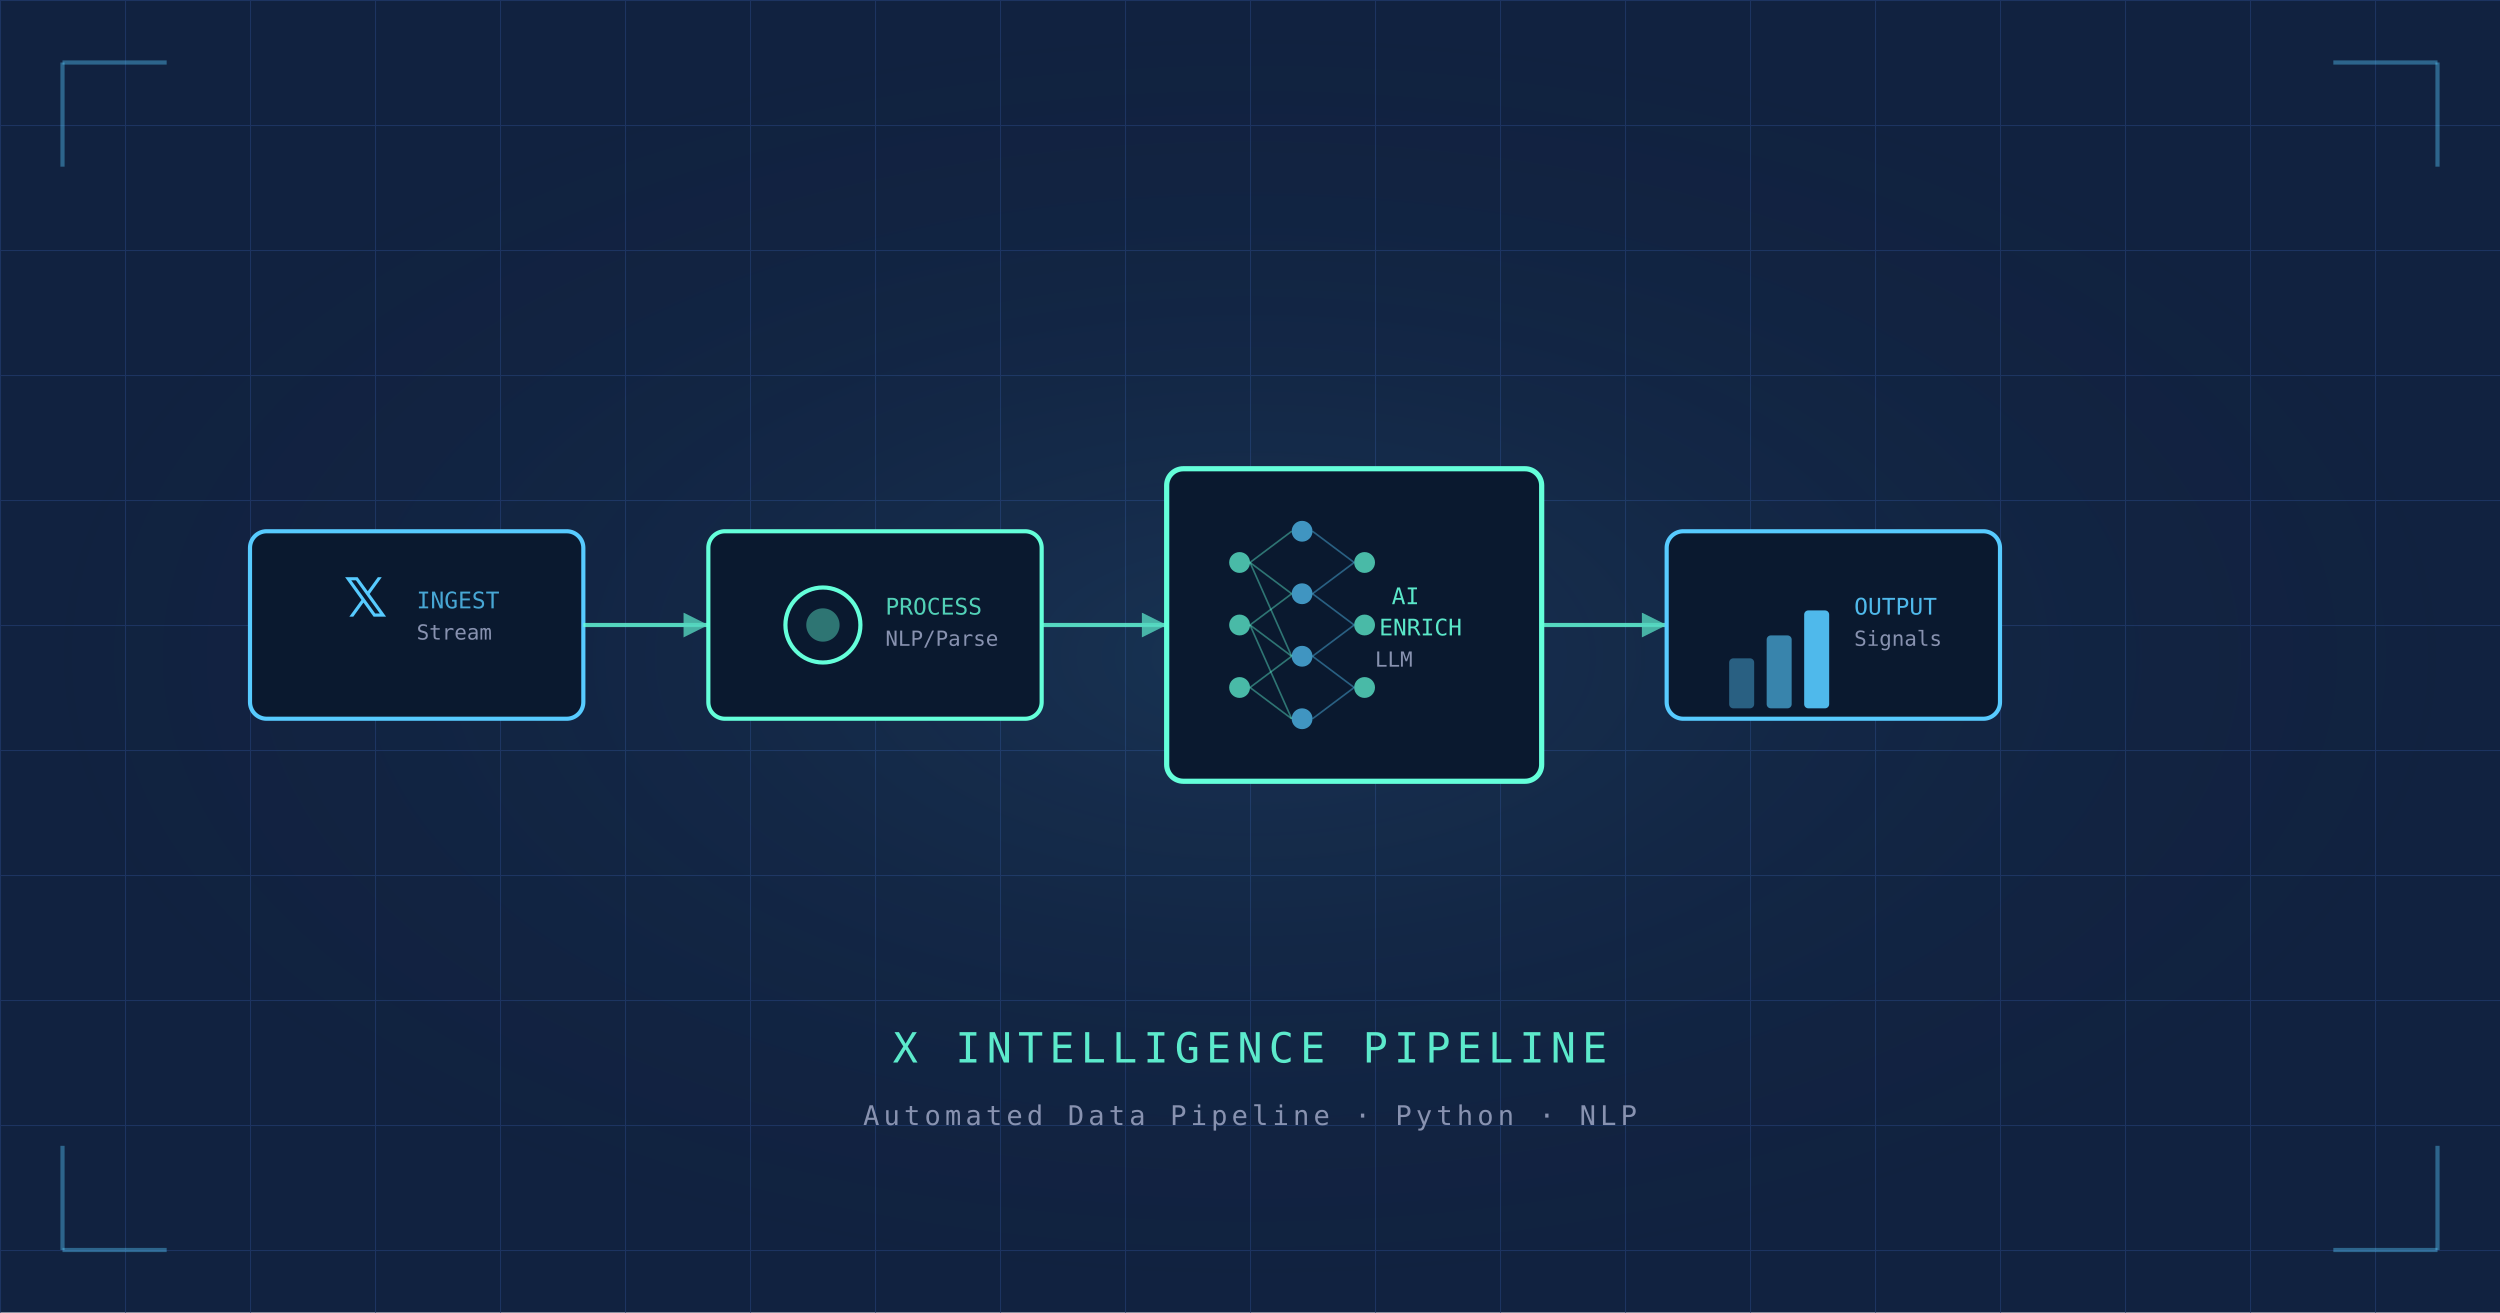
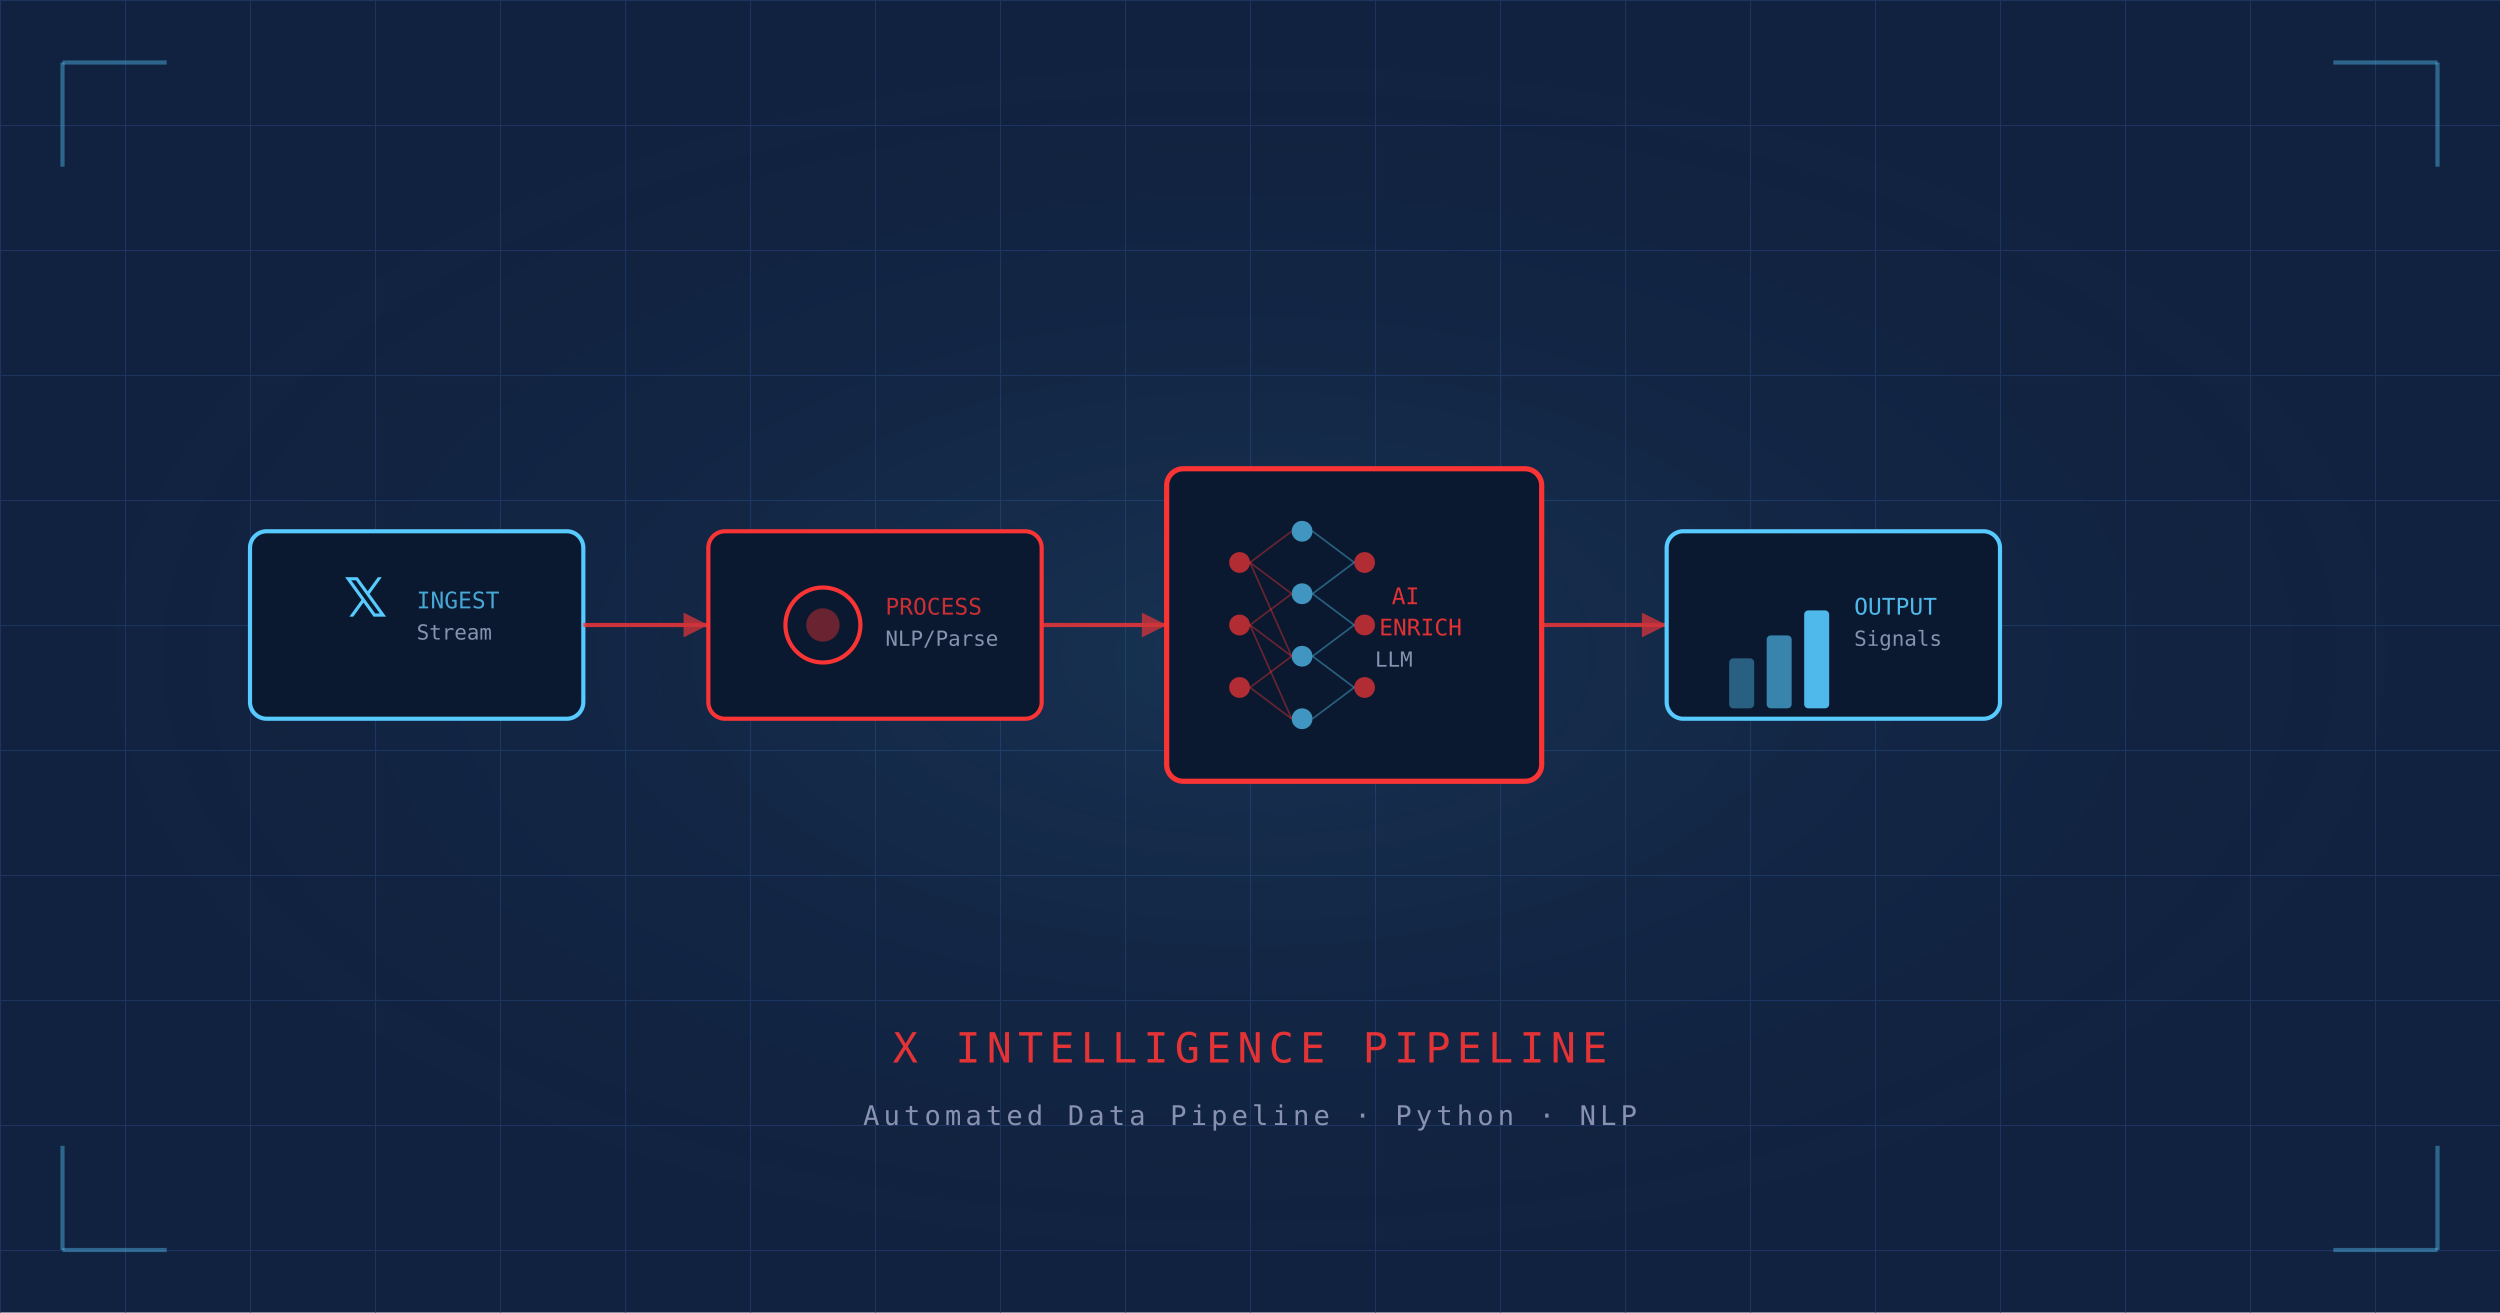
<svg xmlns="http://www.w3.org/2000/svg" width="1200" height="630" viewBox="0 0 1200 630">
  <rect width="1200" height="630" fill="#112240" />
  <defs>
    <pattern id="grid4" width="60" height="60" patternUnits="userSpaceOnUse">
      <path d="M 60 0 L 0 0 0 60" fill="none" stroke="#1d3461" stroke-width="1" />
    </pattern>
    <radialGradient id="glow4" cx="50%" cy="50%" r="50%">
      <stop offset="0%" stop-color="#57cbff" stop-opacity="0.1" />
      <stop offset="100%" stop-color="#112240" stop-opacity="0" />
    </radialGradient>
    <marker id="arrow" markerWidth="8" markerHeight="8" refX="6" refY="3" orient="auto">
-       <path d="M 0 0 L 6 3 L 0 6 z" fill="#64ffda" opacity="0.8" />
+       <path d="M 0 0 L 6 3 L 0 6 z" fill="#fa3434" opacity="0.8" />
    </marker>
    <marker id="arrow2" markerWidth="8" markerHeight="8" refX="6" refY="3" orient="auto">
      <path d="M 0 0 L 6 3 L 0 6 z" fill="#57cbff" opacity="0.8" />
    </marker>
  </defs>
  <rect width="1200" height="630" fill="url(#grid4)" />
  <rect width="1200" height="630" fill="url(#glow4)" />
  <rect x="120" y="255" width="160" height="90" rx="8" fill="#0a192f" stroke="#57cbff" stroke-width="2" />
  <text x="165" y="296" font-family="monospace" font-size="26" fill="#57cbff" font-weight="bold">𝕏</text>
  <text x="200" y="292" font-family="monospace" font-size="11" fill="#57cbff" opacity="0.8">INGEST</text>
  <text x="200" y="307" font-family="monospace" font-size="10" fill="#8892b0">Stream</text>
-   <line x1="280" y1="300" x2="340" y2="300" stroke="#64ffda" stroke-width="2" marker-end="url(#arrow)" opacity="0.8" />
-   <rect x="340" y="255" width="160" height="90" rx="8" fill="#0a192f" stroke="#64ffda" stroke-width="2" />
-   <circle cx="395" cy="300" r="18" fill="none" stroke="#64ffda" stroke-width="2" />
-   <circle cx="395" cy="300" r="8" fill="#64ffda" opacity="0.4" />
-   <text x="425" y="295" font-family="monospace" font-size="11" fill="#64ffda" opacity="0.8">PROCESS</text>
+   <line x1="280" y1="300" x2="340" y2="300" stroke="#fa3434" stroke-width="2" marker-end="url(#arrow)" opacity="0.8" />
+   <rect x="340" y="255" width="160" height="90" rx="8" fill="#0a192f" stroke="#fa3434" stroke-width="2" />
+   <circle cx="395" cy="300" r="18" fill="none" stroke="#fa3434" stroke-width="2" />
+   <circle cx="395" cy="300" r="8" fill="#fa3434" opacity="0.4" />
+   <text x="425" y="295" font-family="monospace" font-size="11" fill="#fa3434" opacity="0.8">PROCESS</text>
  <text x="425" y="310" font-family="monospace" font-size="10" fill="#8892b0">NLP/Parse</text>
-   <line x1="500" y1="300" x2="560" y2="300" stroke="#64ffda" stroke-width="2" marker-end="url(#arrow)" opacity="0.8" />
-   <rect x="560" y="225" width="180" height="150" rx="8" fill="#0a192f" stroke="#64ffda" stroke-width="2.5" />
-   <circle cx="595" cy="270" r="5" fill="#64ffda" opacity="0.7" />
-   <circle cx="595" cy="300" r="5" fill="#64ffda" opacity="0.7" />
-   <circle cx="595" cy="330" r="5" fill="#64ffda" opacity="0.7" />
+   <line x1="500" y1="300" x2="560" y2="300" stroke="#fa3434" stroke-width="2" marker-end="url(#arrow)" opacity="0.8" />
+   <rect x="560" y="225" width="180" height="150" rx="8" fill="#0a192f" stroke="#fa3434" stroke-width="2.5" />
+   <circle cx="595" cy="270" r="5" fill="#fa3434" opacity="0.7" />
+   <circle cx="595" cy="300" r="5" fill="#fa3434" opacity="0.7" />
+   <circle cx="595" cy="330" r="5" fill="#fa3434" opacity="0.7" />
  <circle cx="625" cy="255" r="5" fill="#57cbff" opacity="0.7" />
  <circle cx="625" cy="285" r="5" fill="#57cbff" opacity="0.7" />
  <circle cx="625" cy="315" r="5" fill="#57cbff" opacity="0.7" />
  <circle cx="625" cy="345" r="5" fill="#57cbff" opacity="0.7" />
-   <circle cx="655" cy="270" r="5" fill="#64ffda" opacity="0.7" />
-   <circle cx="655" cy="300" r="5" fill="#64ffda" opacity="0.7" />
-   <circle cx="655" cy="330" r="5" fill="#64ffda" opacity="0.7" />
-   <line x1="600" y1="270" x2="620" y2="255" stroke="#64ffda" stroke-width="0.8" opacity="0.4" />
-   <line x1="600" y1="270" x2="620" y2="285" stroke="#64ffda" stroke-width="0.8" opacity="0.4" />
-   <line x1="600" y1="270" x2="620" y2="315" stroke="#64ffda" stroke-width="0.8" opacity="0.4" />
-   <line x1="600" y1="300" x2="620" y2="285" stroke="#64ffda" stroke-width="0.8" opacity="0.4" />
-   <line x1="600" y1="300" x2="620" y2="315" stroke="#64ffda" stroke-width="0.8" opacity="0.4" />
-   <line x1="600" y1="300" x2="620" y2="345" stroke="#64ffda" stroke-width="0.8" opacity="0.4" />
-   <line x1="600" y1="330" x2="620" y2="315" stroke="#64ffda" stroke-width="0.8" opacity="0.4" />
-   <line x1="600" y1="330" x2="620" y2="345" stroke="#64ffda" stroke-width="0.8" opacity="0.4" />
+   <circle cx="655" cy="270" r="5" fill="#fa3434" opacity="0.7" />
+   <circle cx="655" cy="300" r="5" fill="#fa3434" opacity="0.7" />
+   <circle cx="655" cy="330" r="5" fill="#fa3434" opacity="0.7" />
+   <line x1="600" y1="270" x2="620" y2="255" stroke="#fa3434" stroke-width="0.8" opacity="0.4" />
+   <line x1="600" y1="270" x2="620" y2="285" stroke="#fa3434" stroke-width="0.8" opacity="0.4" />
+   <line x1="600" y1="270" x2="620" y2="315" stroke="#fa3434" stroke-width="0.8" opacity="0.4" />
+   <line x1="600" y1="300" x2="620" y2="285" stroke="#fa3434" stroke-width="0.8" opacity="0.4" />
+   <line x1="600" y1="300" x2="620" y2="315" stroke="#fa3434" stroke-width="0.8" opacity="0.4" />
+   <line x1="600" y1="300" x2="620" y2="345" stroke="#fa3434" stroke-width="0.8" opacity="0.4" />
+   <line x1="600" y1="330" x2="620" y2="315" stroke="#fa3434" stroke-width="0.8" opacity="0.4" />
+   <line x1="600" y1="330" x2="620" y2="345" stroke="#fa3434" stroke-width="0.8" opacity="0.4" />
  <line x1="630" y1="255" x2="650" y2="270" stroke="#57cbff" stroke-width="0.8" opacity="0.4" />
  <line x1="630" y1="285" x2="650" y2="270" stroke="#57cbff" stroke-width="0.8" opacity="0.4" />
  <line x1="630" y1="285" x2="650" y2="300" stroke="#57cbff" stroke-width="0.8" opacity="0.4" />
  <line x1="630" y1="315" x2="650" y2="300" stroke="#57cbff" stroke-width="0.8" opacity="0.4" />
  <line x1="630" y1="315" x2="650" y2="330" stroke="#57cbff" stroke-width="0.8" opacity="0.4" />
  <line x1="630" y1="345" x2="650" y2="330" stroke="#57cbff" stroke-width="0.8" opacity="0.4" />
-   <text x="668" y="290" font-family="monospace" font-size="11" fill="#64ffda" opacity="0.9">AI</text>
-   <text x="662" y="305" font-family="monospace" font-size="11" fill="#64ffda" opacity="0.9">ENRICH</text>
+   <text x="668" y="290" font-family="monospace" font-size="11" fill="#fa3434" opacity="0.9">AI</text>
+   <text x="662" y="305" font-family="monospace" font-size="11" fill="#fa3434" opacity="0.9">ENRICH</text>
  <text x="660" y="320" font-family="monospace" font-size="10" fill="#8892b0">LLM</text>
-   <line x1="740" y1="300" x2="800" y2="300" stroke="#64ffda" stroke-width="2" marker-end="url(#arrow)" opacity="0.8" />
+   <line x1="740" y1="300" x2="800" y2="300" stroke="#fa3434" stroke-width="2" marker-end="url(#arrow)" opacity="0.8" />
  <rect x="800" y="255" width="160" height="90" rx="8" fill="#0a192f" stroke="#57cbff" stroke-width="2" />
  <rect x="830" y="316" width="12" height="24" rx="2" fill="#57cbff" opacity="0.4" />
  <rect x="848" y="305" width="12" height="35" rx="2" fill="#57cbff" opacity="0.6" />
  <rect x="866" y="293" width="12" height="47" rx="2" fill="#57cbff" opacity="0.9" />
  <text x="890" y="295" font-family="monospace" font-size="11" fill="#57cbff" opacity="0.9">OUTPUT</text>
  <text x="890" y="310" font-family="monospace" font-size="10" fill="#8892b0">Signals</text>
-   <text x="600" y="510" text-anchor="middle" font-family="monospace" font-size="20" fill="#64ffda" letter-spacing="3" opacity="0.9">X INTELLIGENCE PIPELINE</text>
+   <text x="600" y="510" text-anchor="middle" font-family="monospace" font-size="20" fill="#fa3434" letter-spacing="3" opacity="0.9">X INTELLIGENCE PIPELINE</text>
  <text x="600" y="540" text-anchor="middle" font-family="monospace" font-size="13" fill="#8892b0" letter-spacing="2">Automated Data Pipeline · Python · NLP</text>
  <line x1="30" y1="30" x2="80" y2="30" stroke="#57cbff" stroke-width="2" opacity="0.4" />
  <line x1="30" y1="30" x2="30" y2="80" stroke="#57cbff" stroke-width="2" opacity="0.4" />
  <line x1="1170" y1="30" x2="1120" y2="30" stroke="#57cbff" stroke-width="2" opacity="0.4" />
  <line x1="1170" y1="30" x2="1170" y2="80" stroke="#57cbff" stroke-width="2" opacity="0.4" />
  <line x1="30" y1="600" x2="80" y2="600" stroke="#57cbff" stroke-width="2" opacity="0.4" />
  <line x1="30" y1="600" x2="30" y2="550" stroke="#57cbff" stroke-width="2" opacity="0.4" />
  <line x1="1170" y1="600" x2="1120" y2="600" stroke="#57cbff" stroke-width="2" opacity="0.4" />
  <line x1="1170" y1="600" x2="1170" y2="550" stroke="#57cbff" stroke-width="2" opacity="0.4" />
</svg>
